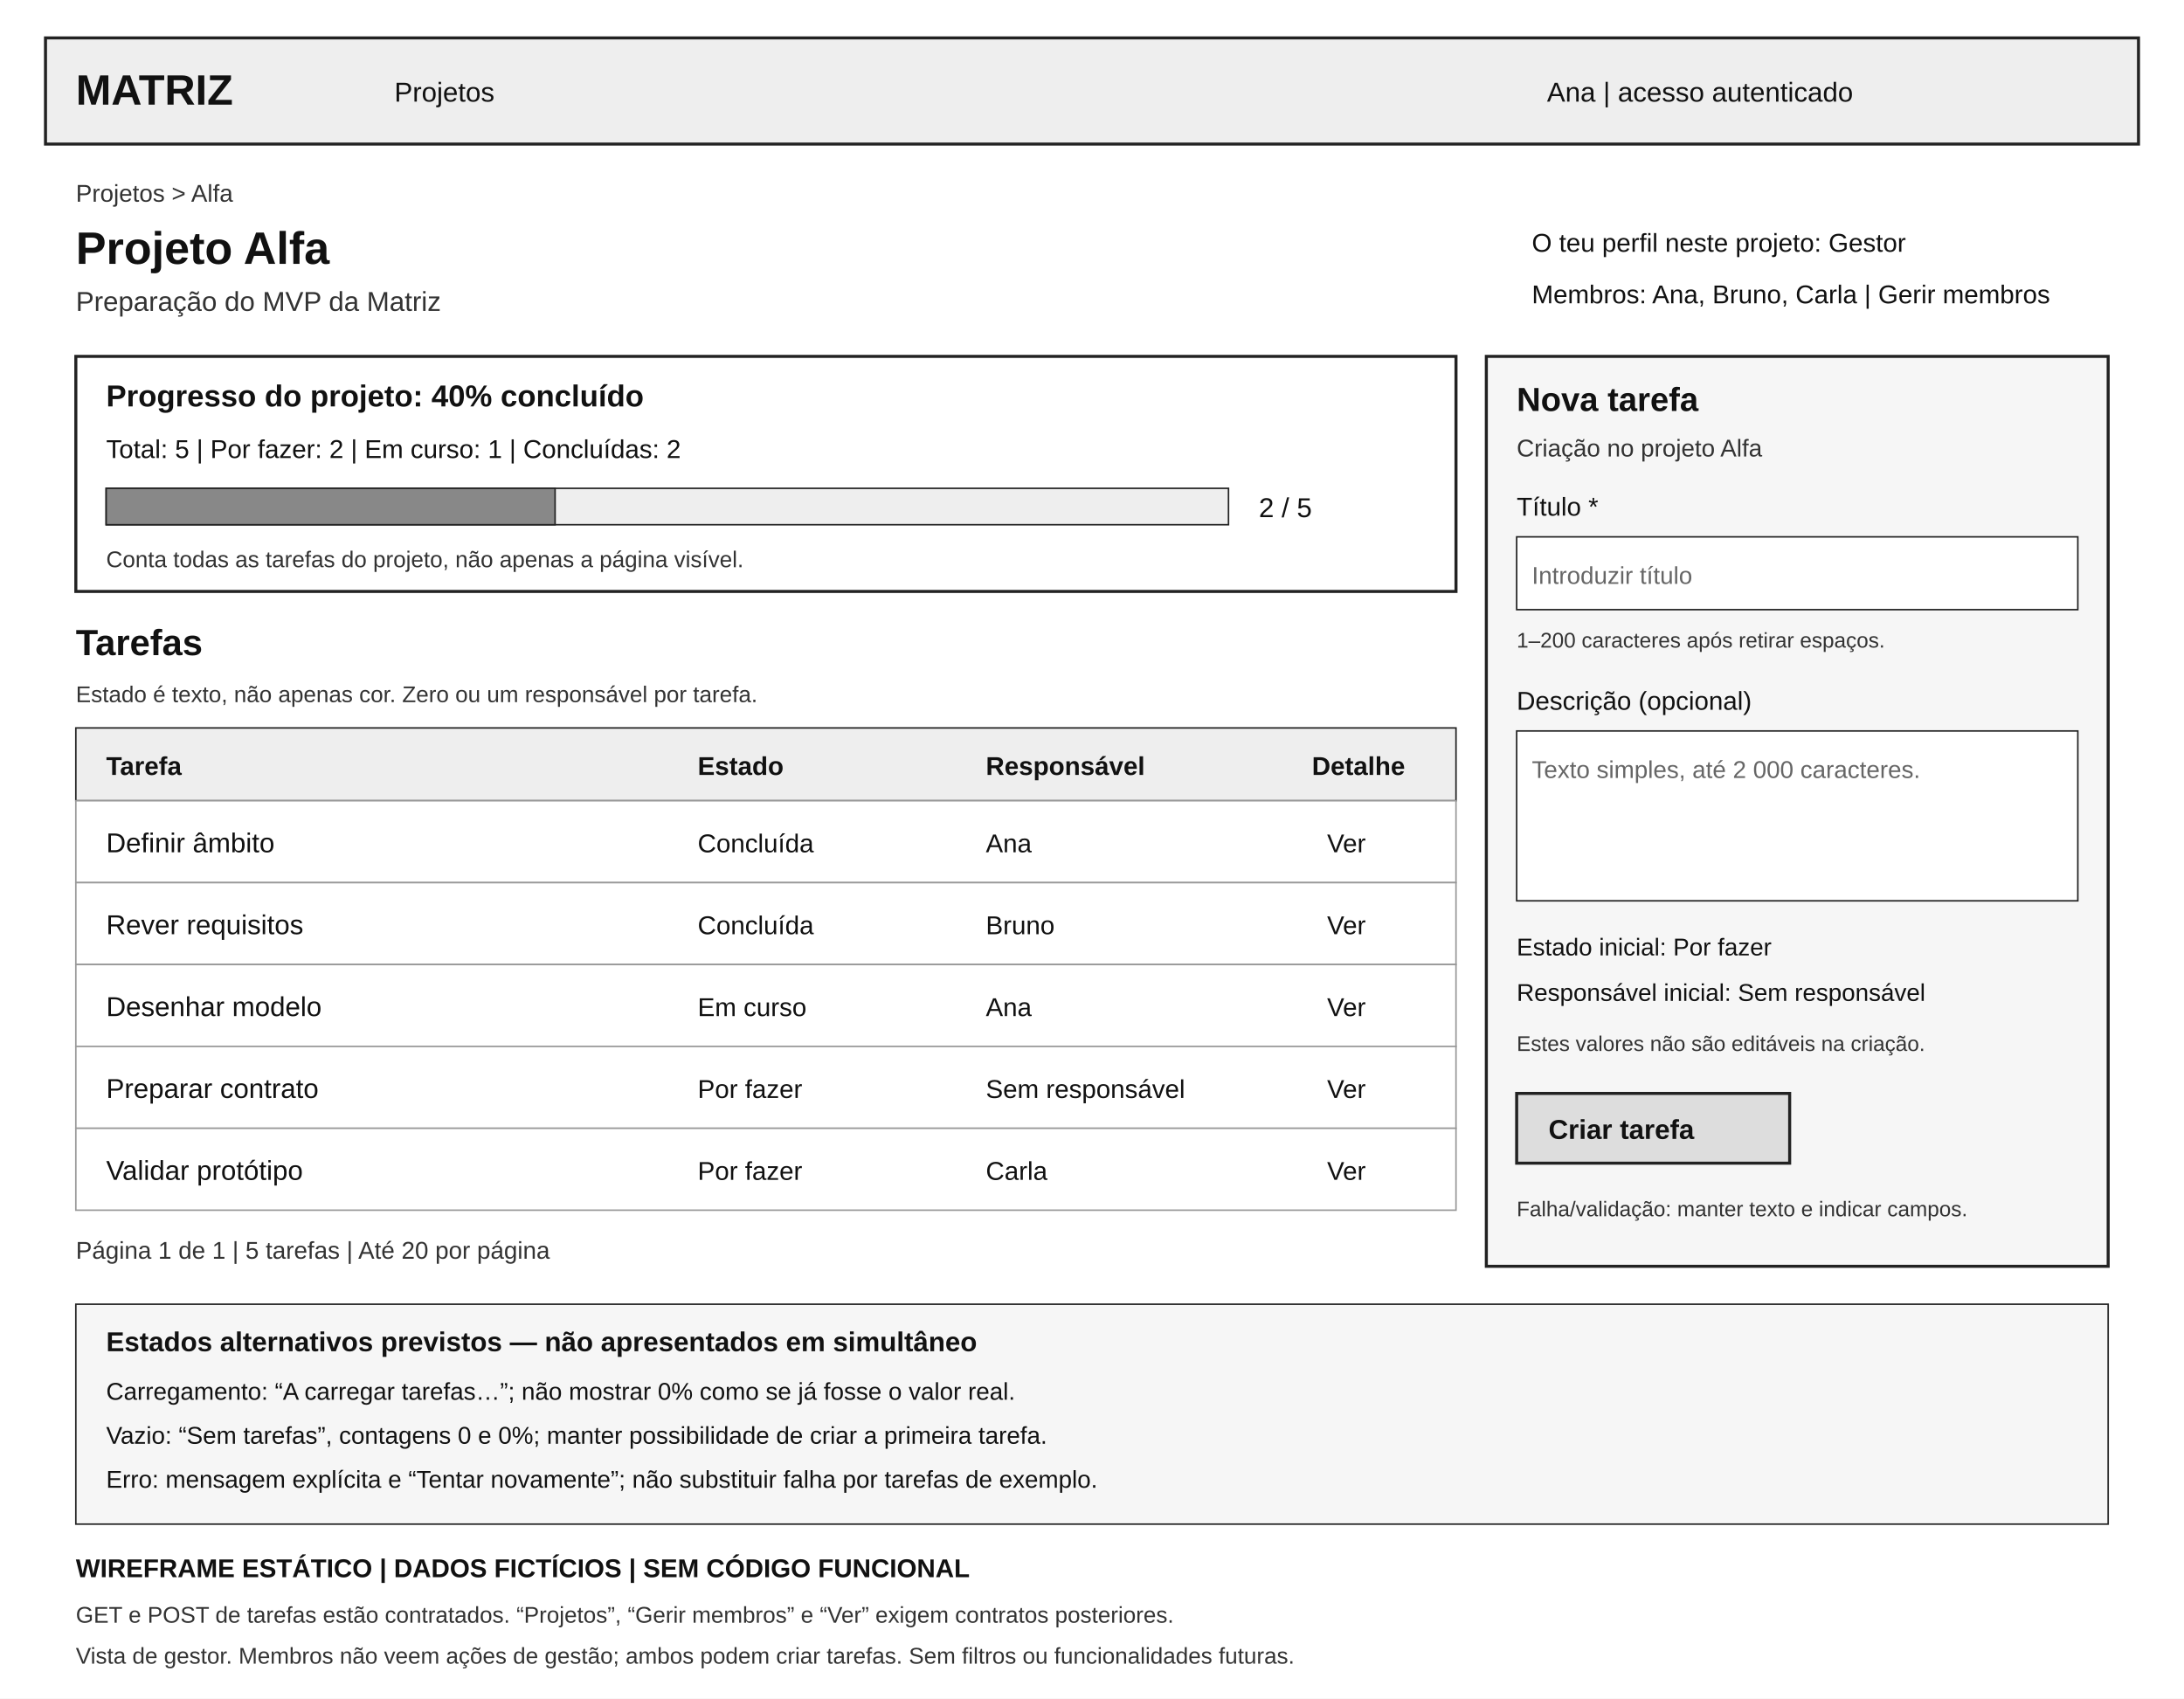
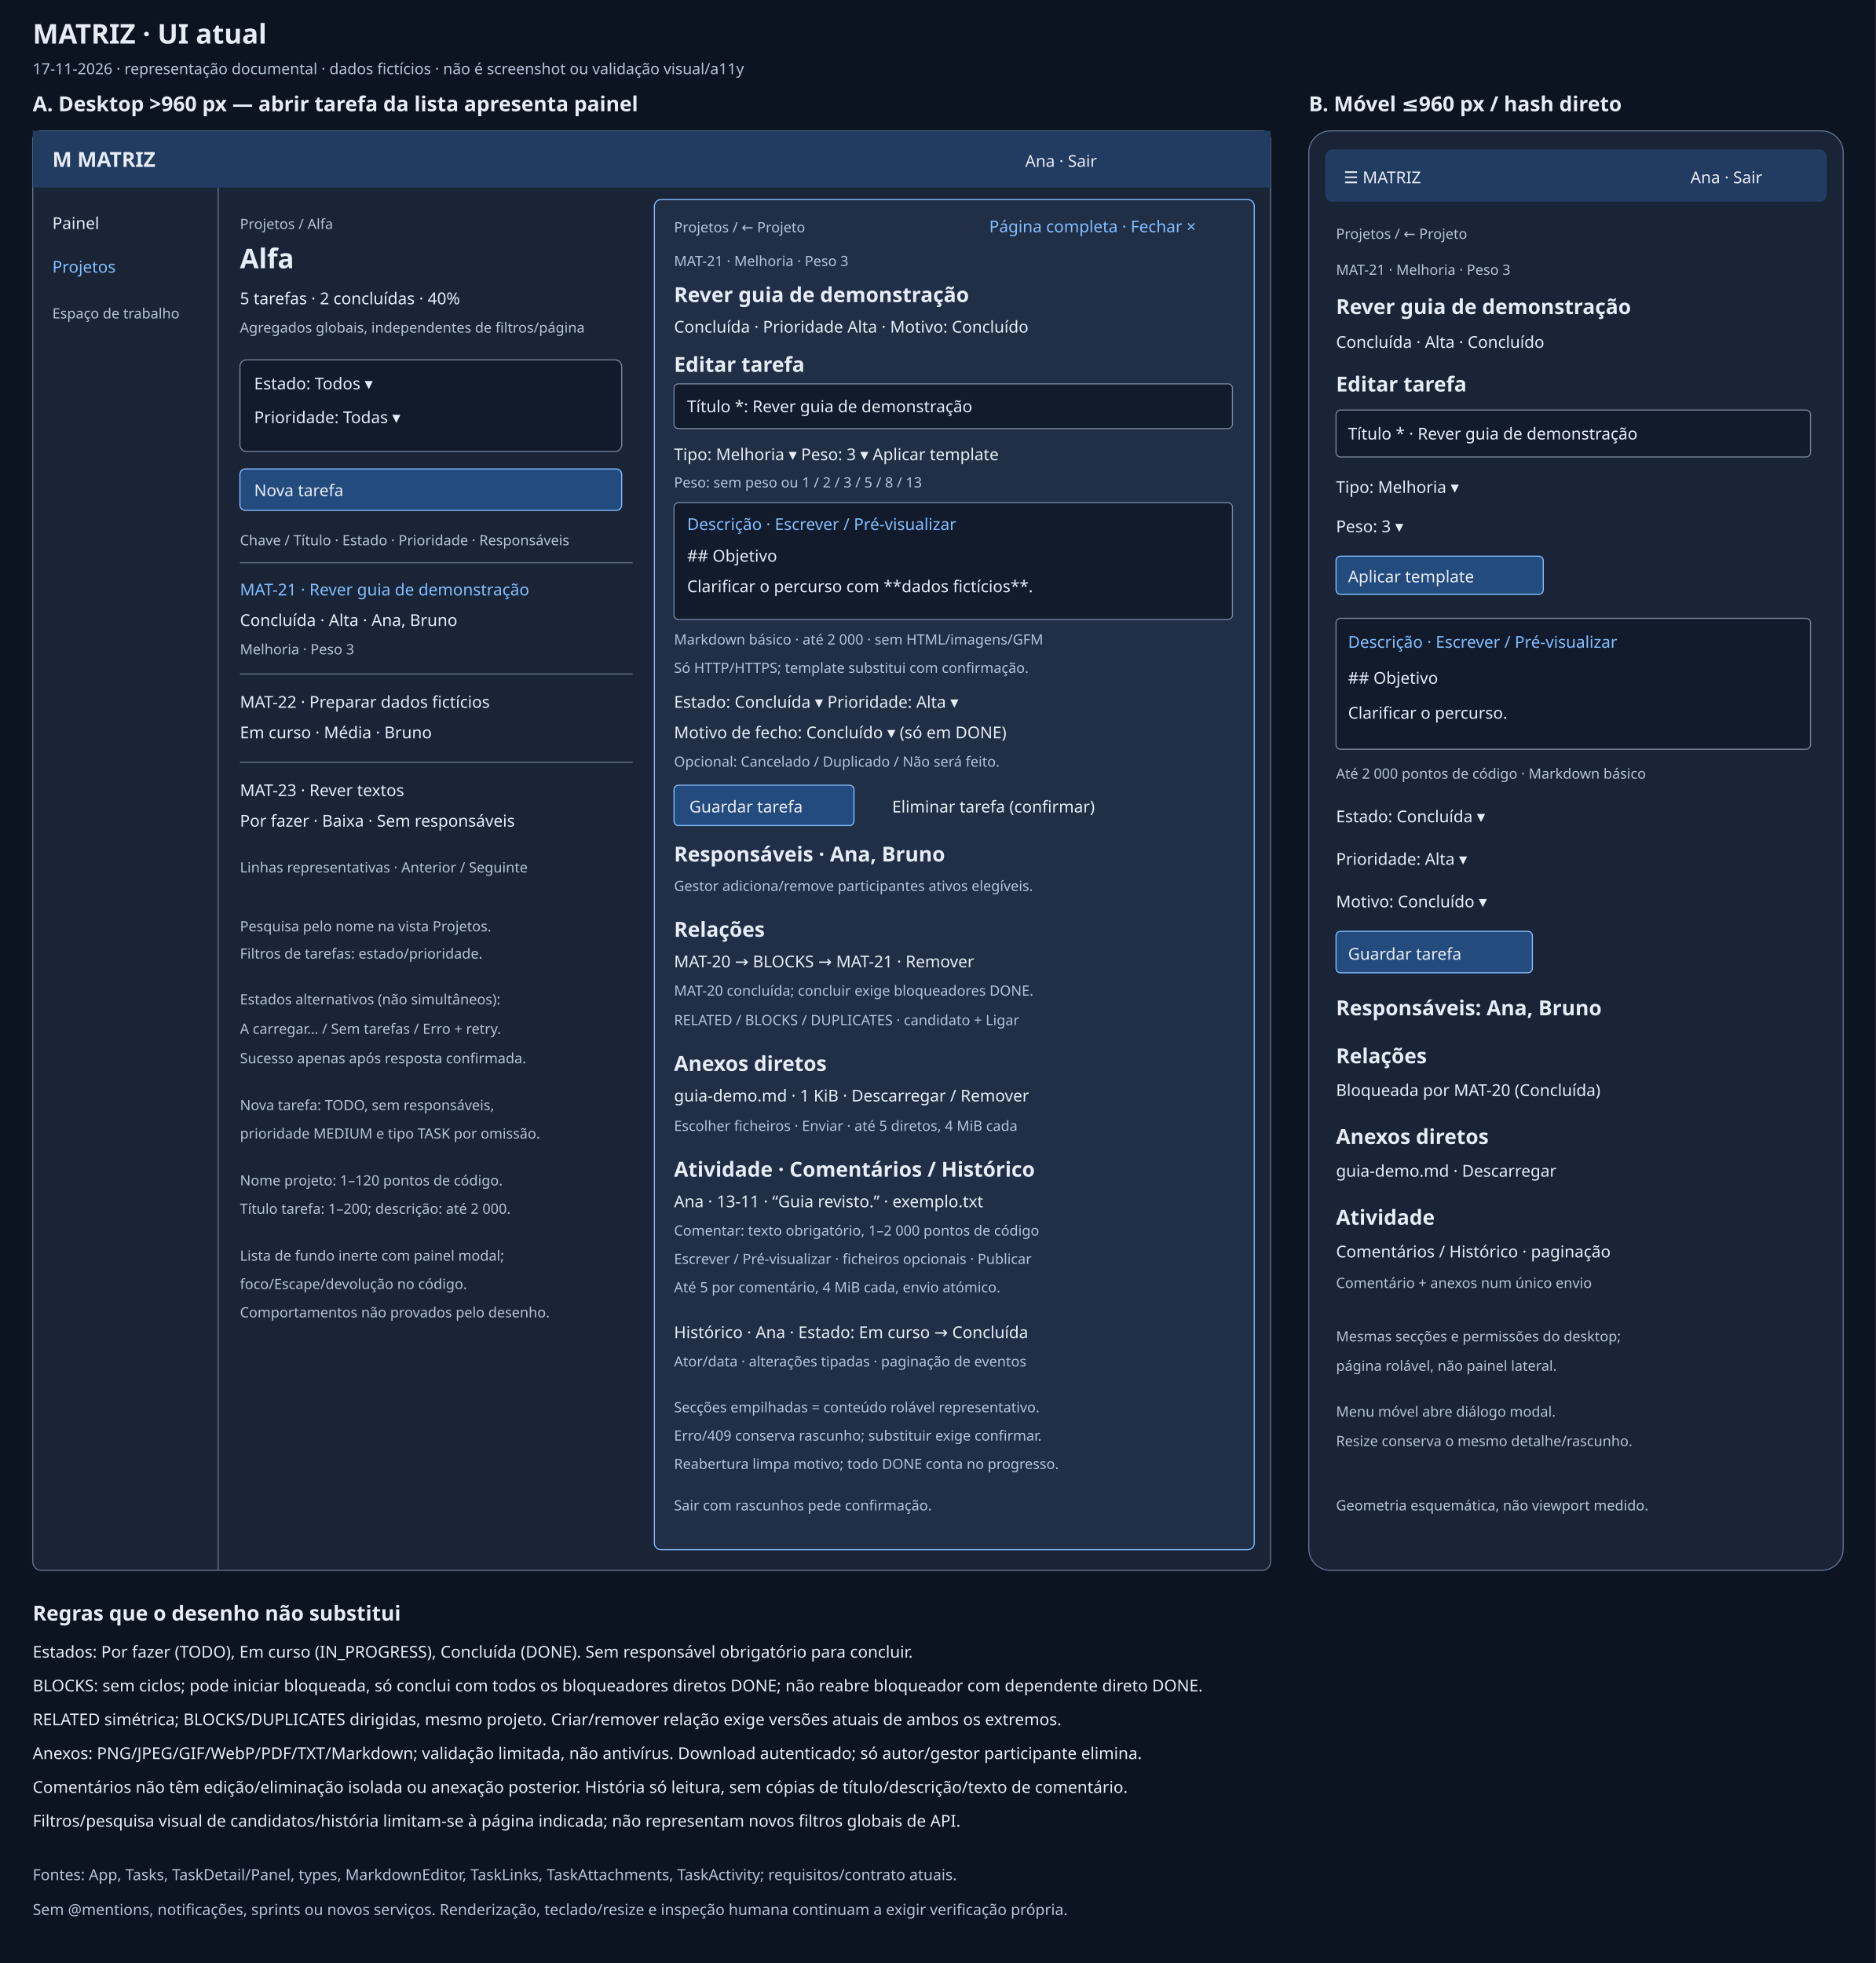
- <svg xmlns="http://www.w3.org/2000/svg" width="1440" height="1120" viewBox="0 0 1440 1120" font-family="Arial, sans-serif" role="img" aria-labelledby="title description">
-   <rect x="0" y="0" width="1440" height="1120" fill="#ffffff" />
-   <rect x="30" y="25" width="1380" height="70" fill="#eeeeee" stroke="#222222" stroke-width="2" />
-   <text x="50" y="69" font-size="28" font-weight="bold" fill="#111111">MATRIZ</text>
-   <text x="260" y="67" font-size="18" fill="#111111">Projetos</text>
-   <text x="1020" y="67" font-size="18" fill="#111111">Ana | acesso autenticado</text>
-   <text x="50" y="133" font-size="16" fill="#333333">Projetos &gt; Alfa</text>
-   <text x="50" y="174" font-size="30" font-weight="bold" fill="#111111">Projeto Alfa</text>
-   <text x="50" y="205" font-size="18" fill="#333333">Preparação do MVP da Matriz</text>
-   <text x="1010" y="166" font-size="17" fill="#111111">O teu perfil neste projeto: Gestor</text>
-   <text x="1010" y="200" font-size="17" fill="#111111">Membros: Ana, Bruno, Carla | Gerir membros</text>
-   <rect x="50" y="235" width="910" height="155" fill="#ffffff" stroke="#222222" stroke-width="2" />
-   <text x="70" y="268" font-size="20" font-weight="bold" fill="#111111">Progresso do projeto: 40% concluído</text>
-   <text x="70" y="302" font-size="17" fill="#111111">Total: 5 | Por fazer: 2 | Em curso: 1 | Concluídas: 2</text>
-   <rect x="70" y="322" width="740" height="24" fill="#eeeeee" stroke="#222222" />
-   <rect x="70" y="322" width="296" height="24" fill="#888888" stroke="#222222" />
-   <text x="830" y="341" font-size="18" fill="#111111">2 / 5</text>
-   <text x="70" y="374" font-size="15" fill="#333333">Conta todas as tarefas do projeto, não apenas a página visível.</text>
-   <rect x="980" y="235" width="410" height="600" fill="#f6f6f6" stroke="#222222" stroke-width="2" />
-   <text x="1000" y="271" font-size="22" font-weight="bold" fill="#111111">Nova tarefa</text>
-   <text x="1000" y="301" font-size="16" fill="#333333">Criação no projeto Alfa</text>
-   <text x="1000" y="340" font-size="17" fill="#111111">Título *</text>
-   <rect x="1000" y="354" width="370" height="48" fill="#ffffff" stroke="#222222" />
-   <text x="1010" y="385" font-size="16" fill="#666666">Introduzir título</text>
-   <text x="1000" y="427" font-size="14" fill="#333333">1–200 caracteres após retirar espaços.</text>
-   <text x="1000" y="468" font-size="17" fill="#111111">Descrição (opcional)</text>
-   <rect x="1000" y="482" width="370" height="112" fill="#ffffff" stroke="#222222" />
-   <text x="1010" y="513" font-size="16" fill="#666666">Texto simples, até 2 000 caracteres.</text>
-   <text x="1000" y="630" font-size="16" fill="#111111">Estado inicial: Por fazer</text>
-   <text x="1000" y="660" font-size="16" fill="#111111">Responsável inicial: Sem responsável</text>
-   <text x="1000" y="693" font-size="14" fill="#333333">Estes valores não são editáveis na criação.</text>
-   <rect x="1000" y="721" width="180" height="46" fill="#dddddd" stroke="#222222" stroke-width="2" />
-   <text x="1021" y="751" font-size="18" font-weight="bold" fill="#111111">Criar tarefa</text>
-   <text x="1000" y="802" font-size="14" fill="#333333">Falha/validação: manter texto e indicar campos.</text>
-   <text x="50" y="432" font-size="24" font-weight="bold" fill="#111111">Tarefas</text>
-   <text x="50" y="463" font-size="15" fill="#333333">Estado é texto, não apenas cor. Zero ou um responsável por tarefa.</text>
-   <rect x="50" y="480" width="910" height="48" fill="#eeeeee" stroke="#222222" />
-   <text x="70" y="511" font-size="17" font-weight="bold" fill="#111111">Tarefa</text>
-   <text x="460" y="511" font-size="17" font-weight="bold" fill="#111111">Estado</text>
-   <text x="650" y="511" font-size="17" font-weight="bold" fill="#111111">Responsável</text>
-   <text x="865" y="511" font-size="17" font-weight="bold" fill="#111111">Detalhe</text>
-   <rect x="50" y="528" width="910" height="54" fill="#ffffff" stroke="#999999" />
-   <text x="70" y="562" font-size="18" fill="#111111">Definir âmbito</text>
-   <text x="460" y="562" font-size="17" fill="#111111">Concluída</text>
-   <text x="650" y="562" font-size="17" fill="#111111">Ana</text>
-   <text x="875" y="562" font-size="17" fill="#111111">Ver</text>
-   <rect x="50" y="582" width="910" height="54" fill="#ffffff" stroke="#999999" />
-   <text x="70" y="616" font-size="18" fill="#111111">Rever requisitos</text>
-   <text x="460" y="616" font-size="17" fill="#111111">Concluída</text>
-   <text x="650" y="616" font-size="17" fill="#111111">Bruno</text>
-   <text x="875" y="616" font-size="17" fill="#111111">Ver</text>
-   <rect x="50" y="636" width="910" height="54" fill="#ffffff" stroke="#999999" />
-   <text x="70" y="670" font-size="18" fill="#111111">Desenhar modelo</text>
-   <text x="460" y="670" font-size="17" fill="#111111">Em curso</text>
-   <text x="650" y="670" font-size="17" fill="#111111">Ana</text>
-   <text x="875" y="670" font-size="17" fill="#111111">Ver</text>
-   <rect x="50" y="690" width="910" height="54" fill="#ffffff" stroke="#999999" />
-   <text x="70" y="724" font-size="18" fill="#111111">Preparar contrato</text>
-   <text x="460" y="724" font-size="17" fill="#111111">Por fazer</text>
-   <text x="650" y="724" font-size="17" fill="#111111">Sem responsável</text>
-   <text x="875" y="724" font-size="17" fill="#111111">Ver</text>
-   <rect x="50" y="744" width="910" height="54" fill="#ffffff" stroke="#999999" />
-   <text x="70" y="778" font-size="18" fill="#111111">Validar protótipo</text>
-   <text x="460" y="778" font-size="17" fill="#111111">Por fazer</text>
-   <text x="650" y="778" font-size="17" fill="#111111">Carla</text>
-   <text x="875" y="778" font-size="17" fill="#111111">Ver</text>
-   <text x="50" y="830" font-size="16" fill="#333333">Página 1 de 1 | 5 tarefas | Até 20 por página</text>
-   <rect x="50" y="860" width="1340" height="145" fill="#f6f6f6" stroke="#222222" />
-   <text x="70" y="891" font-size="18" font-weight="bold" fill="#111111">Estados alternativos previstos — não apresentados em simultâneo</text>
-   <text x="70" y="923" font-size="16" fill="#111111">Carregamento: “A carregar tarefas…”; não mostrar 0% como se já fosse o valor real.</text>
-   <text x="70" y="952" font-size="16" fill="#111111">Vazio: “Sem tarefas”, contagens 0 e 0%; manter possibilidade de criar a primeira tarefa.</text>
-   <text x="70" y="981" font-size="16" fill="#111111">Erro: mensagem explícita e “Tentar novamente”; não substituir falha por tarefas de exemplo.</text>
-   <text x="50" y="1040" font-size="17" font-weight="bold" fill="#111111">WIREFRAME ESTÁTICO | DADOS FICTÍCIOS | SEM CÓDIGO FUNCIONAL</text>
-   <text x="50" y="1070" font-size="15" fill="#333333">GET e POST de tarefas estão contratados. “Projetos”, “Gerir membros” e “Ver” exigem contratos posteriores.</text>
-   <text x="50" y="1097" font-size="15" fill="#333333">Vista de gestor. Membros não veem ações de gestão; ambos podem criar tarefas. Sem filtros ou funcionalidades futuras.</text>
+ <svg xmlns="http://www.w3.org/2000/svg" width="1720" height="1800" viewBox="0 0 1720 1800" role="img" aria-labelledby="title desc">
+   <defs>
+     <style>
+       text { font-family: system-ui, sans-serif; fill: #e7edf7; font-size: 15px; }
+       .h1 { font-size: 25px; font-weight: 700; }
+       .h2 { font-size: 19px; font-weight: 650; }
+       .small { font-size: 13px; fill: #b6c4d9; }
+       .note { font-size: 14px; fill: #b6c4d9; }
+       .accent { fill: #84beff; }
+       .panel { fill: #192437; stroke: #63748c; }
+       .input { fill: #111b2b; stroke: #75869f; }
+       .button { fill: #244b7d; stroke: #84beff; }
+       .line { stroke: #63748c; }
+     </style>
+   </defs>
+   <rect width="1720" height="1800" fill="#0c1421" />
+   <text x="30" y="40" class="h1">MATRIZ · UI atual</text>
+   <text x="30" y="68" class="note">17-11-2026 · representação documental · dados fictícios · não é screenshot ou validação visual/a11y</text>
+   <text x="30" y="102" class="h2">A. Desktop &gt;960 px — abrir tarefa da lista apresenta painel</text>
+   <rect x="30" y="120" width="1135" height="1320" rx="8" class="panel" />
+   <rect x="30" y="120" width="1135" height="52" fill="#223b60" />
+   <text x="48" y="153" class="h2">M  MATRIZ</text>
+   <text x="940" y="153">Ana · Sair</text>
+   <path d="M200 172V1440" class="line" />
+   <text x="48" y="210">Painel</text>
+   <text x="48" y="250" class="accent">Projetos</text>
+   <text x="48" y="292" class="small">Espaço de trabalho</text>
+   <text x="220" y="210" class="small">Projetos / Alfa</text>
+   <text x="220" y="246" class="h1">Alfa</text>
+   <text x="220" y="279">5 tarefas · 2 concluídas · 40%</text>
+   <text x="220" y="305" class="small">Agregados globais, independentes de filtros/página</text>
+   <rect x="220" y="330" width="350" height="84" rx="6" class="input" />
+   <text x="233" y="357">Estado: Todos ▾</text>
+   <text x="233" y="388">Prioridade: Todas ▾</text>
+   <rect x="220" y="430" width="350" height="38" rx="5" class="button" />
+   <text x="233" y="455">Nova tarefa</text>
+   <text x="220" y="500" class="small">Chave / Título · Estado · Prioridade · Responsáveis</text>
+   <path d="M220 516H580" class="line" />
+   <text x="220" y="546" class="accent">MAT-21 · Rever guia de demonstração</text>
+   <text x="220" y="574">Concluída · Alta · Ana, Bruno</text>
+   <text x="220" y="600" class="small">Melhoria · Peso 3</text>
+   <path d="M220 618H580" class="line" />
+   <text x="220" y="649">MAT-22 · Preparar dados fictícios</text>
+   <text x="220" y="677">Em curso · Média · Bruno</text>
+   <path d="M220 699H580" class="line" />
+   <text x="220" y="730">MAT-23 · Rever textos</text>
+   <text x="220" y="758">Por fazer · Baixa · Sem responsáveis</text>
+   <text x="220" y="800" class="small">Linhas representativas · Anterior / Seguinte</text>
+   <text x="220" y="854" class="small">Pesquisa pelo nome na vista Projetos.</text>
+   <text x="220" y="879" class="small">Filtros de tarefas: estado/prioridade.</text>
+   <text x="220" y="921" class="small">Estados alternativos (não simultâneos):</text>
+   <text x="220" y="948" class="small">A carregar… / Sem tarefas / Erro + retry.</text>
+   <text x="220" y="975" class="small">Sucesso apenas após resposta confirmada.</text>
+   <text x="220" y="1018" class="small">Nova tarefa: TODO, sem responsáveis,</text>
+   <text x="220" y="1044" class="small">prioridade MEDIUM e tipo TASK por omissão.</text>
+   <text x="220" y="1087" class="small">Nome projeto: 1–120 pontos de código.</text>
+   <text x="220" y="1113" class="small">Título tarefa: 1–200; descrição: até 2 000.</text>
+   <text x="220" y="1156" class="small">Lista de fundo inerte com painel modal;</text>
+   <text x="220" y="1182" class="small">foco/Escape/devolução no código.</text>
+   <text x="220" y="1208" class="small">Comportamentos não provados pelo desenho.</text>
+   <rect x="600" y="183" width="550" height="1238" rx="6" fill="#202f46" stroke="#84beff" />
+   <text x="618" y="213" class="small">Projetos / ← Projeto</text>
+   <text x="907" y="213" class="accent">Página completa · Fechar ×</text>
+   <text x="618" y="244" class="small">MAT-21 · Melhoria · Peso 3</text>
+   <text x="618" y="277" class="h2">Rever guia de demonstração</text>
+   <text x="618" y="305">Concluída · Prioridade Alta · Motivo: Concluído</text>
+   <text x="618" y="341" class="h2">Editar tarefa</text>
+   <rect x="618" y="352" width="512" height="41" rx="4" class="input" />
+   <text x="630" y="378">Título *: Rever guia de demonstração</text>
+   <text x="618" y="422">Tipo: Melhoria ▾    Peso: 3 ▾    Aplicar template</text>
+   <text x="618" y="447" class="small">Peso: sem peso ou 1 / 2 / 3 / 5 / 8 / 13</text>
+   <rect x="618" y="461" width="512" height="107" rx="4" class="input" />
+   <text x="630" y="486" class="accent">Descrição · Escrever / Pré-visualizar</text>
+   <text x="630" y="515">## Objetivo</text>
+   <text x="630" y="543">Clarificar o percurso com **dados fictícios**.</text>
+   <text x="618" y="591" class="small">Markdown básico · até 2 000 · sem HTML/imagens/GFM</text>
+   <text x="618" y="617" class="small">Só HTTP/HTTPS; template substitui com confirmação.</text>
+   <text x="618" y="649">Estado: Concluída ▾    Prioridade: Alta ▾</text>
+   <text x="618" y="677">Motivo de fecho: Concluído ▾ (só em DONE)</text>
+   <text x="618" y="703" class="small">Opcional: Cancelado / Duplicado / Não será feito.</text>
+   <rect x="618" y="720" width="165" height="37" rx="4" class="button" />
+   <text x="632" y="745">Guardar tarefa</text>
+   <text x="818" y="745">Eliminar tarefa (confirmar)</text>
+   <text x="618" y="790" class="h2">Responsáveis · Ana, Bruno</text>
+   <text x="618" y="817" class="small">Gestor adiciona/remove participantes ativos elegíveis.</text>
+   <text x="618" y="859" class="h2">Relações</text>
+   <text x="618" y="887">MAT-20 → BLOCKS → MAT-21 · Remover</text>
+   <text x="618" y="913" class="small">MAT-20 concluída; concluir exige bloqueadores DONE.</text>
+   <text x="618" y="940" class="small">RELATED / BLOCKS / DUPLICATES · candidato + Ligar</text>
+   <text x="618" y="982" class="h2">Anexos diretos</text>
+   <text x="618" y="1010">guia-demo.md · 1 KiB · Descarregar / Remover</text>
+   <text x="618" y="1037" class="small">Escolher ficheiros · Enviar · até 5 diretos, 4 MiB cada</text>
+   <text x="618" y="1079" class="h2">Atividade · Comentários / Histórico</text>
+   <text x="618" y="1107">Ana · 13-11 · “Guia revisto.” · exemplo.txt</text>
+   <text x="618" y="1133" class="small">Comentar: texto obrigatório, 1–2 000 pontos de código</text>
+   <text x="618" y="1159" class="small">Escrever / Pré-visualizar · ficheiros opcionais · Publicar</text>
+   <text x="618" y="1185" class="small">Até 5 por comentário, 4 MiB cada, envio atómico.</text>
+   <text x="618" y="1227">Histórico · Ana · Estado: Em curso → Concluída</text>
+   <text x="618" y="1253" class="small">Ator/data · alterações tipadas · paginação de eventos</text>
+   <text x="618" y="1295" class="small">Secções empilhadas = conteúdo rolável representativo.</text>
+   <text x="618" y="1321" class="small">Erro/409 conserva rascunho; substituir exige confirmar.</text>
+   <text x="618" y="1347" class="small">Reabertura limpa motivo; todo DONE conta no progresso.</text>
+   <text x="618" y="1385" class="small">Sair com rascunhos pede confirmação.</text>
+   <text x="1200" y="102" class="h2">B. Móvel ≤960 px / hash direto</text>
+   <rect x="1200" y="120" width="490" height="1320" rx="20" class="panel" />
+   <rect x="1215" y="137" width="460" height="48" rx="7" fill="#223b60" />
+   <text x="1232" y="168">☰  MATRIZ</text>
+   <text x="1550" y="168">Ana · Sair</text>
+   <text x="1225" y="219" class="small">Projetos / ← Projeto</text>
+   <text x="1225" y="252" class="small">MAT-21 · Melhoria · Peso 3</text>
+   <text x="1225" y="288" class="h2">Rever guia de demonstração</text>
+   <text x="1225" y="319">Concluída · Alta · Concluído</text>
+   <text x="1225" y="359" class="h2">Editar tarefa</text>
+   <rect x="1225" y="376" width="435" height="43" rx="4" class="input" />
+   <text x="1236" y="403">Título * · Rever guia de demonstração</text>
+   <text x="1225" y="452">Tipo: Melhoria ▾</text>
+   <text x="1225" y="488">Peso: 3 ▾</text>
+   <rect x="1225" y="510" width="190" height="35" rx="4" class="button" />
+   <text x="1236" y="534">Aplicar template</text>
+   <rect x="1225" y="567" width="435" height="120" rx="4" class="input" />
+   <text x="1236" y="594" class="accent">Descrição · Escrever / Pré-visualizar</text>
+   <text x="1236" y="627">## Objetivo</text>
+   <text x="1236" y="659">Clarificar o percurso.</text>
+   <text x="1225" y="714" class="small">Até 2 000 pontos de código · Markdown básico</text>
+   <text x="1225" y="754">Estado: Concluída ▾</text>
+   <text x="1225" y="793">Prioridade: Alta ▾</text>
+   <text x="1225" y="832">Motivo: Concluído ▾</text>
+   <rect x="1225" y="854" width="180" height="38" rx="4" class="button" />
+   <text x="1236" y="880">Guardar tarefa</text>
+   <text x="1225" y="931" class="h2">Responsáveis: Ana, Bruno</text>
+   <text x="1225" y="975" class="h2">Relações</text>
+   <text x="1225" y="1005">Bloqueada por MAT-20 (Concluída)</text>
+   <text x="1225" y="1049" class="h2">Anexos diretos</text>
+   <text x="1225" y="1079">guia-demo.md · Descarregar</text>
+   <text x="1225" y="1123" class="h2">Atividade</text>
+   <text x="1225" y="1153">Comentários / Histórico · paginação</text>
+   <text x="1225" y="1181" class="small">Comentário + anexos num único envio</text>
+   <text x="1225" y="1230" class="small">Mesmas secções e permissões do desktop;</text>
+   <text x="1225" y="1257" class="small">página rolável, não painel lateral.</text>
+   <text x="1225" y="1299" class="small">Menu móvel abre diálogo modal.</text>
+   <text x="1225" y="1326" class="small">Resize conserva o mesmo detalhe/rascunho.</text>
+   <text x="1225" y="1385" class="small">Geometria esquemática, não viewport medido.</text>
+   <text x="30" y="1486" class="h2">Regras que o desenho não substitui</text>
+   <text x="30" y="1520">Estados: Por fazer (TODO), Em curso (IN_PROGRESS), Concluída (DONE). Sem responsável obrigatório para concluir.</text>
+   <text x="30" y="1551">BLOCKS: sem ciclos; pode iniciar bloqueada, só conclui com todos os bloqueadores diretos DONE; não reabre bloqueador com dependente direto DONE.</text>
+   <text x="30" y="1582">RELATED simétrica; BLOCKS/DUPLICATES dirigidas, mesmo projeto. Criar/remover relação exige versões atuais de ambos os extremos.</text>
+   <text x="30" y="1613">Anexos: PNG/JPEG/GIF/WebP/PDF/TXT/Markdown; validação limitada, não antivírus. Download autenticado; só autor/gestor participante elimina.</text>
+   <text x="30" y="1644">Comentários não têm edição/eliminação isolada ou anexação posterior. História só leitura, sem cópias de título/descrição/texto de comentário.</text>
+   <text x="30" y="1675">Filtros/pesquisa visual de candidatos/história limitam-se à página indicada; não representam novos filtros globais de API.</text>
+   <text x="30" y="1724" class="note">Fontes: App, Tasks, TaskDetail/Panel, types, MarkdownEditor, TaskLinks, TaskAttachments, TaskActivity; requisitos/contrato atuais.</text>
+   <text x="30" y="1756" class="note">Sem @mentions, notificações, sprints ou novos serviços. Renderização, teclado/resize e inspeção humana continuam a exigir verificação própria.</text>
</svg>
